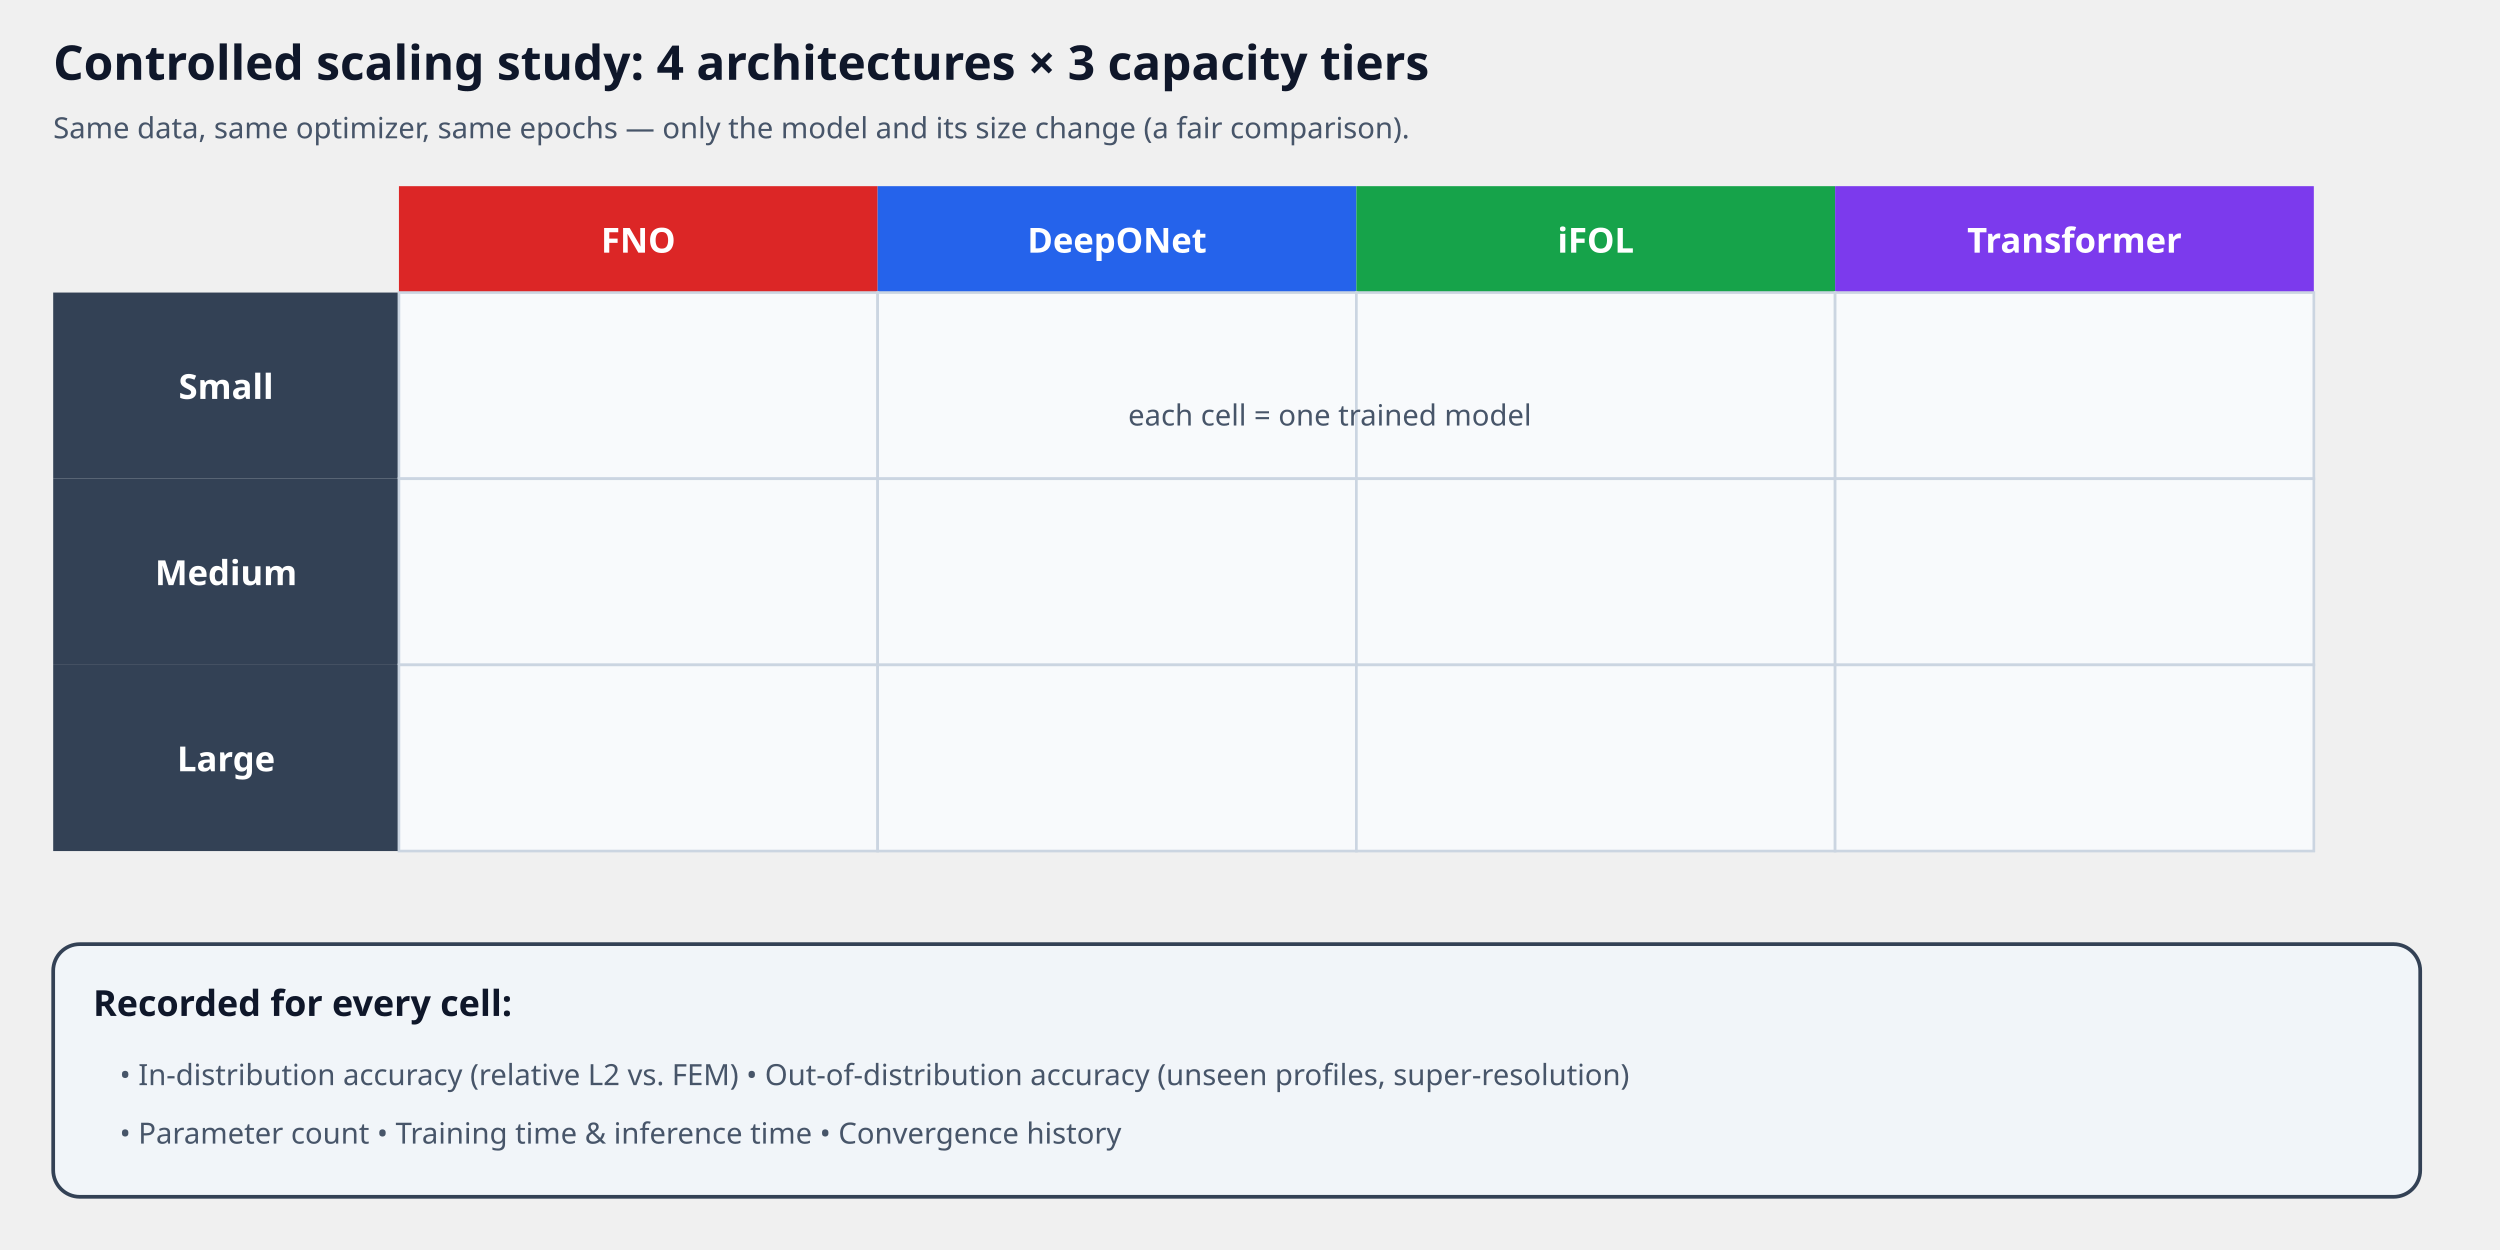
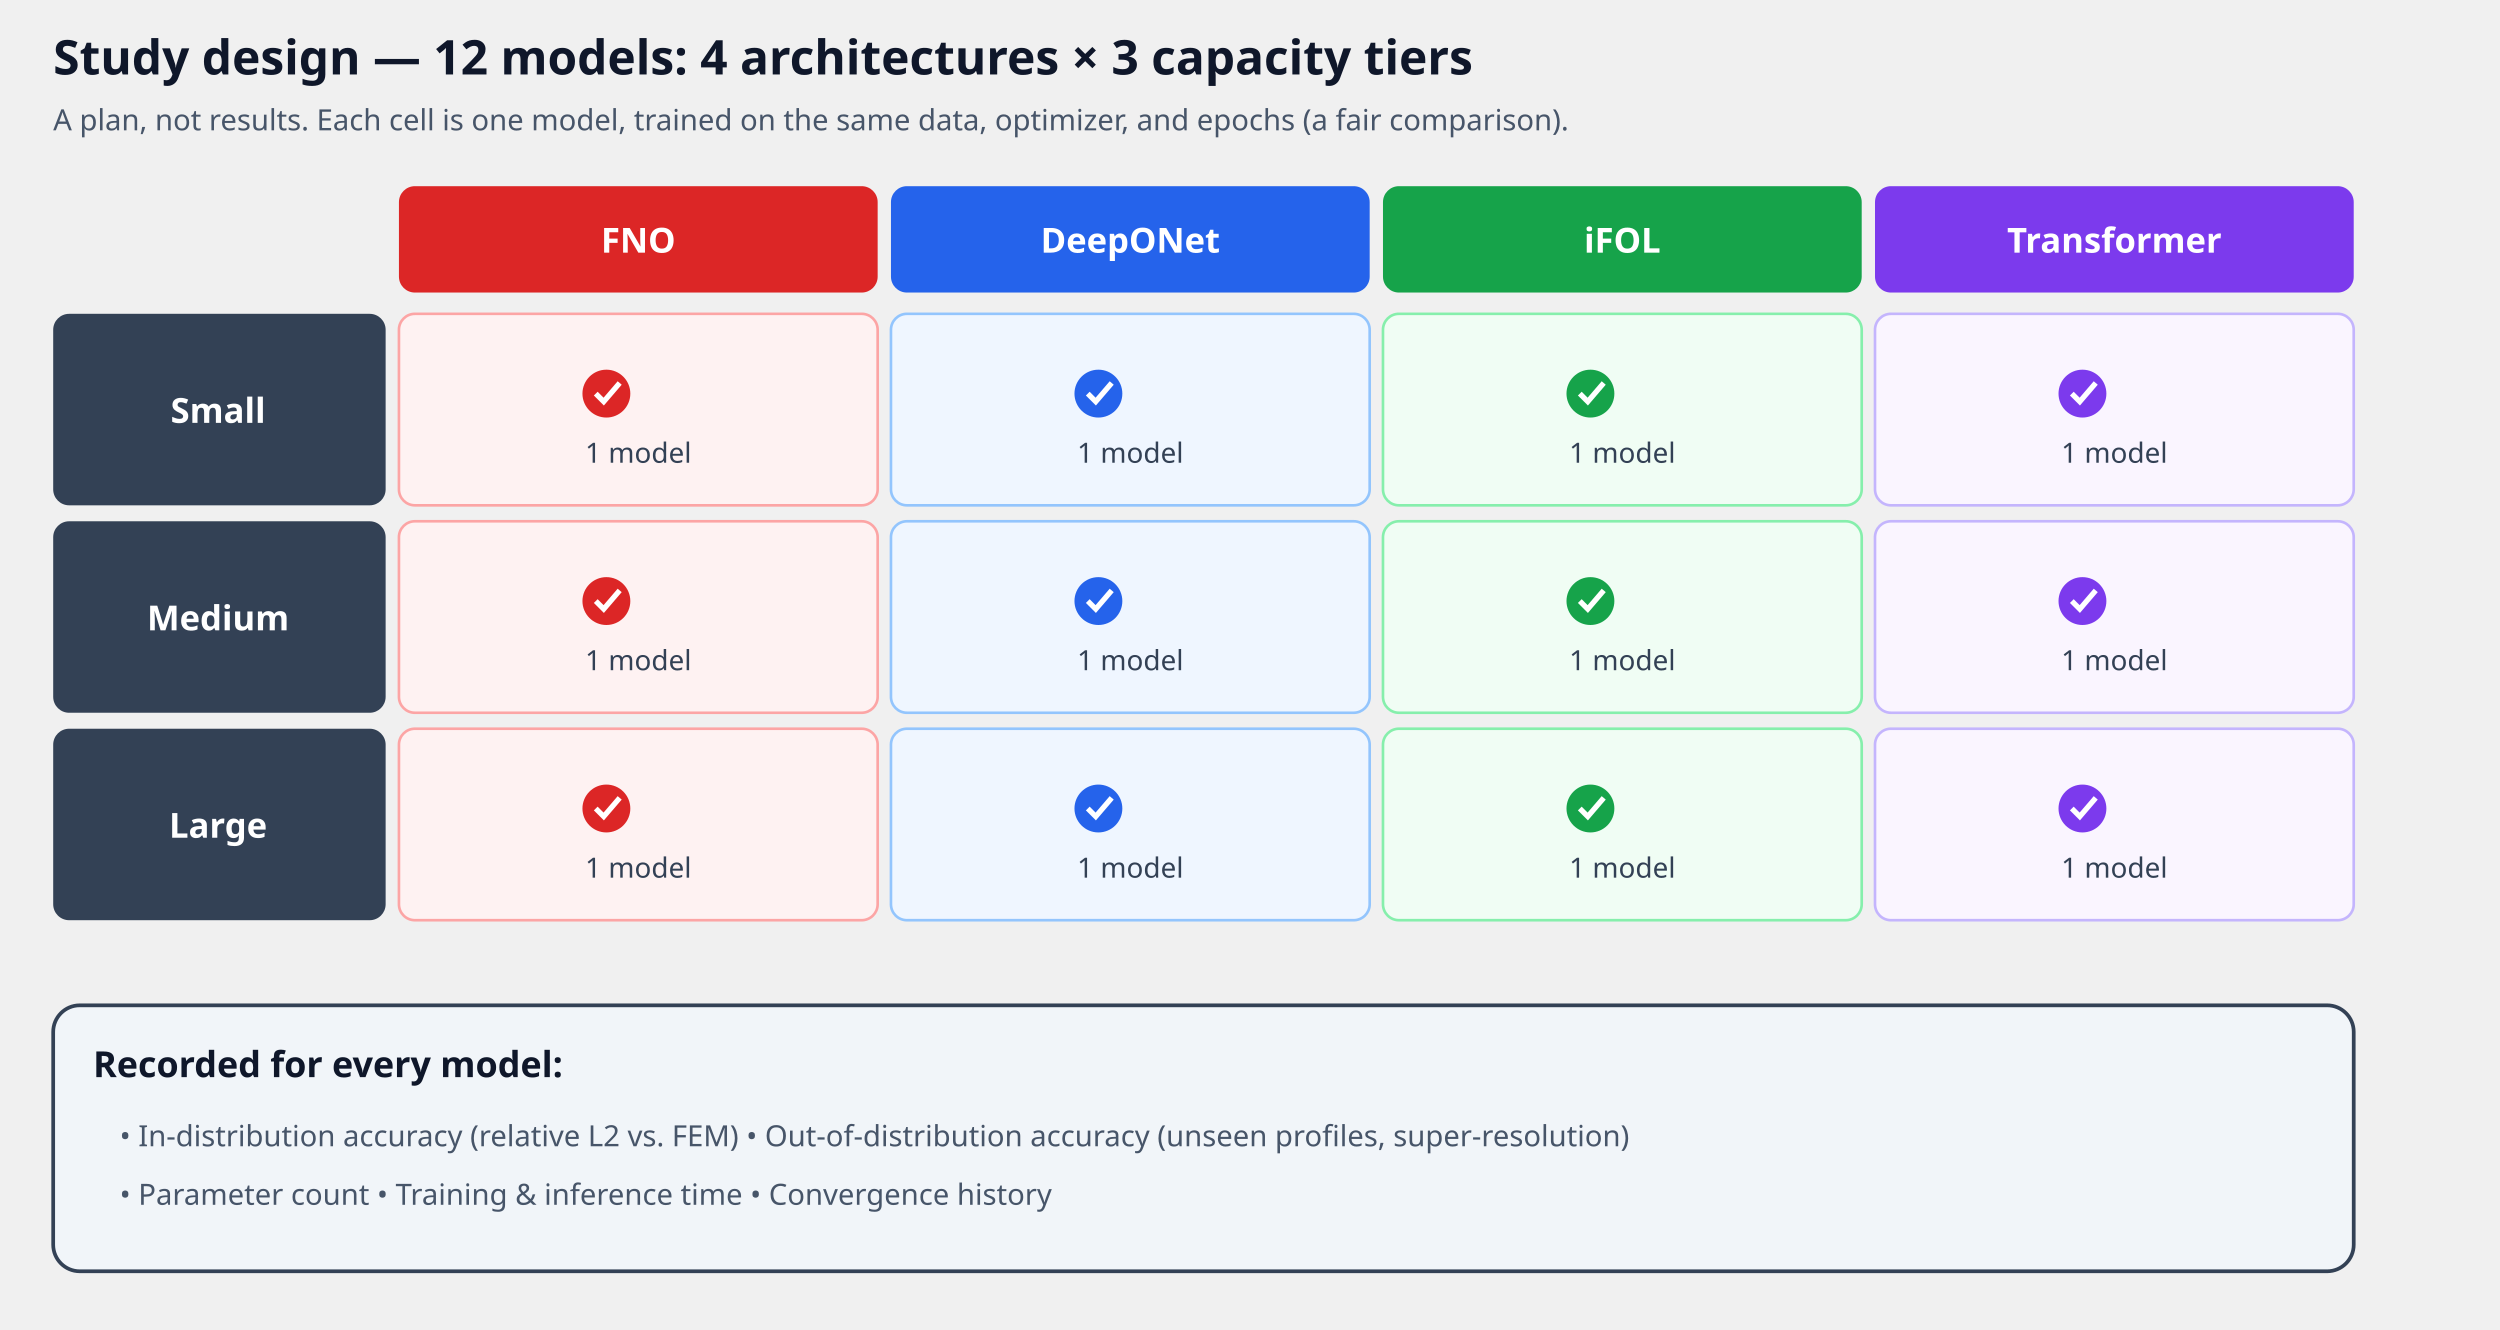
- <svg xmlns="http://www.w3.org/2000/svg" viewBox="0 0 940 470" font-family="'Segoe UI',system-ui,sans-serif">
-   <defs>
-     <style>
-       .t{font-size:18px;font-weight:700;fill:#0f172a;}
-       .l{font-size:13.5px;fill:#0f172a;}
-       .s{font-size:11px;fill:#475569;}
-       .hdr{font-size:13px;font-weight:600;fill:#fff;}
-       .cell{fill:#f8fafc;stroke:#cbd5e1;stroke-width:1;}
-     </style>
-   </defs>
-   <text x="20" y="30" class="t">Controlled scaling study: 4 architectures × 3 capacity tiers</text>
-   <text x="20" y="52" class="s">Same data, same optimizer, same epochs — only the model and its size change (a fair comparison).</text>
-   <rect x="150" y="70" width="180" height="40" fill="#dc2626" />
+ <svg xmlns="http://www.w3.org/2000/svg" viewBox="0 0 940 500" font-family="'Segoe UI',system-ui,sans-serif">
+   <style>
+     .t{font-size:18px;font-weight:700;fill:#0f172a;}
+     .s{font-size:11px;fill:#475569;}
+     .hdr{font-size:13px;font-weight:600;fill:#fff;}
+     .chip{font-size:10.5px;fill:#334155;}
+   </style>
+   <text x="20" y="28" class="t">Study design — 12 models: 4 architectures × 3 capacity tiers</text>
+   <text x="20" y="49" class="s">A plan, not results. Each cell is one model, trained on the same data, optimizer, and epochs (a fair comparison).</text>
+   <rect x="150" y="70" width="180" height="40" rx="6" fill="#dc2626" />
  <text x="240" y="95" text-anchor="middle" class="hdr">FNO</text>
-   <rect x="330" y="70" width="180" height="40" fill="#2563eb" />
-   <text x="420" y="95" text-anchor="middle" class="hdr">DeepONet</text>
-   <rect x="510" y="70" width="180" height="40" fill="#16a34a" />
-   <text x="600" y="95" text-anchor="middle" class="hdr">iFOL</text>
-   <rect x="690" y="70" width="180" height="40" fill="#7c3aed" />
-   <text x="780" y="95" text-anchor="middle" class="hdr">Transformer</text>
-   <g>
-     <rect x="20" y="110" width="130" height="70" fill="#334155" />
-     <text x="85" y="150" text-anchor="middle" class="hdr">Small</text>
-     <rect x="150" y="110" width="180" height="70" class="cell" />
-     <rect x="330" y="110" width="180" height="70" class="cell" />
-     <rect x="510" y="110" width="180" height="70" class="cell" />
-     <rect x="690" y="110" width="180" height="70" class="cell" />
-   </g>
-   <g>
-     <rect x="20" y="180" width="130" height="70" fill="#334155" />
-     <text x="85" y="220" text-anchor="middle" class="hdr">Medium</text>
-     <rect x="150" y="180" width="180" height="70" class="cell" />
-     <rect x="330" y="180" width="180" height="70" class="cell" />
-     <rect x="510" y="180" width="180" height="70" class="cell" />
-     <rect x="690" y="180" width="180" height="70" class="cell" />
-   </g>
-   <g>
-     <rect x="20" y="250" width="130" height="70" fill="#334155" />
-     <text x="85" y="290" text-anchor="middle" class="hdr">Large</text>
-     <rect x="150" y="250" width="180" height="70" class="cell" />
-     <rect x="330" y="250" width="180" height="70" class="cell" />
-     <rect x="510" y="250" width="180" height="70" class="cell" />
-     <rect x="690" y="250" width="180" height="70" class="cell" />
-   </g>
-   <text x="500" y="160" text-anchor="middle" class="s" fill="#94a3b8">each cell = one trained model</text>
-   <rect x="20" y="355" width="890" height="95" rx="10" fill="#f1f5f9" stroke="#334155" stroke-width="1.4" />
-   <text x="35" y="382" class="l" font-weight="700">Recorded for every cell:</text>
-   <text x="45" y="408" class="s">• In-distribution accuracy (relative L2 vs. FEM)   • Out-of-distribution accuracy (unseen profiles, super-resolution)</text>
-   <text x="45" y="430" class="s">• Parameter count   • Training time &amp; inference time   • Convergence history</text>
+   <rect x="335" y="70" width="180" height="40" rx="6" fill="#2563eb" />
+   <text x="425" y="95" text-anchor="middle" class="hdr">DeepONet</text>
+   <rect x="520" y="70" width="180" height="40" rx="6" fill="#16a34a" />
+   <text x="610" y="95" text-anchor="middle" class="hdr">iFOL</text>
+   <rect x="705" y="70" width="180" height="40" rx="6" fill="#7c3aed" />
+   <text x="795" y="95" text-anchor="middle" class="hdr">Transformer</text>
+   <rect x="20" y="118" width="125" height="72" rx="6" fill="#334155" />
+   <text x="82" y="159" text-anchor="middle" class="hdr">Small</text>
+   <rect x="20" y="196" width="125" height="72" rx="6" fill="#334155" />
+   <text x="82" y="237" text-anchor="middle" class="hdr">Medium</text>
+   <rect x="20" y="274" width="125" height="72" rx="6" fill="#334155" />
+   <text x="82" y="315" text-anchor="middle" class="hdr">Large</text>
+   <rect x="150" y="118" width="180" height="72" rx="6" fill="#fef2f2" stroke="#fca5a5" />
+   <circle cx="228" cy="148" r="9" fill="#dc2626" />
+   <path d="M224,148 l3,3 l6,-7" stroke="#fff" stroke-width="2" fill="none" />
+   <text x="240" y="174" text-anchor="middle" class="chip">1 model</text>
+   <rect x="335" y="118" width="180" height="72" rx="6" fill="#eff6ff" stroke="#93c5fd" />
+   <circle cx="413" cy="148" r="9" fill="#2563eb" />
+   <path d="M409,148 l3,3 l6,-7" stroke="#fff" stroke-width="2" fill="none" />
+   <text x="425" y="174" text-anchor="middle" class="chip">1 model</text>
+   <rect x="520" y="118" width="180" height="72" rx="6" fill="#f0fdf4" stroke="#86efac" />
+   <circle cx="598" cy="148" r="9" fill="#16a34a" />
+   <path d="M594,148 l3,3 l6,-7" stroke="#fff" stroke-width="2" fill="none" />
+   <text x="610" y="174" text-anchor="middle" class="chip">1 model</text>
+   <rect x="705" y="118" width="180" height="72" rx="6" fill="#faf5ff" stroke="#c4b5fd" />
+   <circle cx="783" cy="148" r="9" fill="#7c3aed" />
+   <path d="M779,148 l3,3 l6,-7" stroke="#fff" stroke-width="2" fill="none" />
+   <text x="795" y="174" text-anchor="middle" class="chip">1 model</text>
+   <rect x="150" y="196" width="180" height="72" rx="6" fill="#fef2f2" stroke="#fca5a5" />
+   <circle cx="228" cy="226" r="9" fill="#dc2626" />
+   <path d="M224,226 l3,3 l6,-7" stroke="#fff" stroke-width="2" fill="none" />
+   <text x="240" y="252" text-anchor="middle" class="chip">1 model</text>
+   <rect x="335" y="196" width="180" height="72" rx="6" fill="#eff6ff" stroke="#93c5fd" />
+   <circle cx="413" cy="226" r="9" fill="#2563eb" />
+   <path d="M409,226 l3,3 l6,-7" stroke="#fff" stroke-width="2" fill="none" />
+   <text x="425" y="252" text-anchor="middle" class="chip">1 model</text>
+   <rect x="520" y="196" width="180" height="72" rx="6" fill="#f0fdf4" stroke="#86efac" />
+   <circle cx="598" cy="226" r="9" fill="#16a34a" />
+   <path d="M594,226 l3,3 l6,-7" stroke="#fff" stroke-width="2" fill="none" />
+   <text x="610" y="252" text-anchor="middle" class="chip">1 model</text>
+   <rect x="705" y="196" width="180" height="72" rx="6" fill="#faf5ff" stroke="#c4b5fd" />
+   <circle cx="783" cy="226" r="9" fill="#7c3aed" />
+   <path d="M779,226 l3,3 l6,-7" stroke="#fff" stroke-width="2" fill="none" />
+   <text x="795" y="252" text-anchor="middle" class="chip">1 model</text>
+   <rect x="150" y="274" width="180" height="72" rx="6" fill="#fef2f2" stroke="#fca5a5" />
+   <circle cx="228" cy="304" r="9" fill="#dc2626" />
+   <path d="M224,304 l3,3 l6,-7" stroke="#fff" stroke-width="2" fill="none" />
+   <text x="240" y="330" text-anchor="middle" class="chip">1 model</text>
+   <rect x="335" y="274" width="180" height="72" rx="6" fill="#eff6ff" stroke="#93c5fd" />
+   <circle cx="413" cy="304" r="9" fill="#2563eb" />
+   <path d="M409,304 l3,3 l6,-7" stroke="#fff" stroke-width="2" fill="none" />
+   <text x="425" y="330" text-anchor="middle" class="chip">1 model</text>
+   <rect x="520" y="274" width="180" height="72" rx="6" fill="#f0fdf4" stroke="#86efac" />
+   <circle cx="598" cy="304" r="9" fill="#16a34a" />
+   <path d="M594,304 l3,3 l6,-7" stroke="#fff" stroke-width="2" fill="none" />
+   <text x="610" y="330" text-anchor="middle" class="chip">1 model</text>
+   <rect x="705" y="274" width="180" height="72" rx="6" fill="#faf5ff" stroke="#c4b5fd" />
+   <circle cx="783" cy="304" r="9" fill="#7c3aed" />
+   <path d="M779,304 l3,3 l6,-7" stroke="#fff" stroke-width="2" fill="none" />
+   <text x="795" y="330" text-anchor="middle" class="chip">1 model</text>
+   <rect x="20" y="378" width="865" height="100" rx="10" fill="#f1f5f9" stroke="#334155" stroke-width="1.4" />
+   <text x="35" y="405" font-size="13.5" font-weight="700" fill="#0f172a">Recorded for every model:</text>
+   <text x="45" y="431" class="s">• In-distribution accuracy (relative L2 vs. FEM)   • Out-of-distribution accuracy (unseen profiles, super-resolution)</text>
+   <text x="45" y="453" class="s">• Parameter count   • Training &amp; inference time   • Convergence history</text>
</svg>
